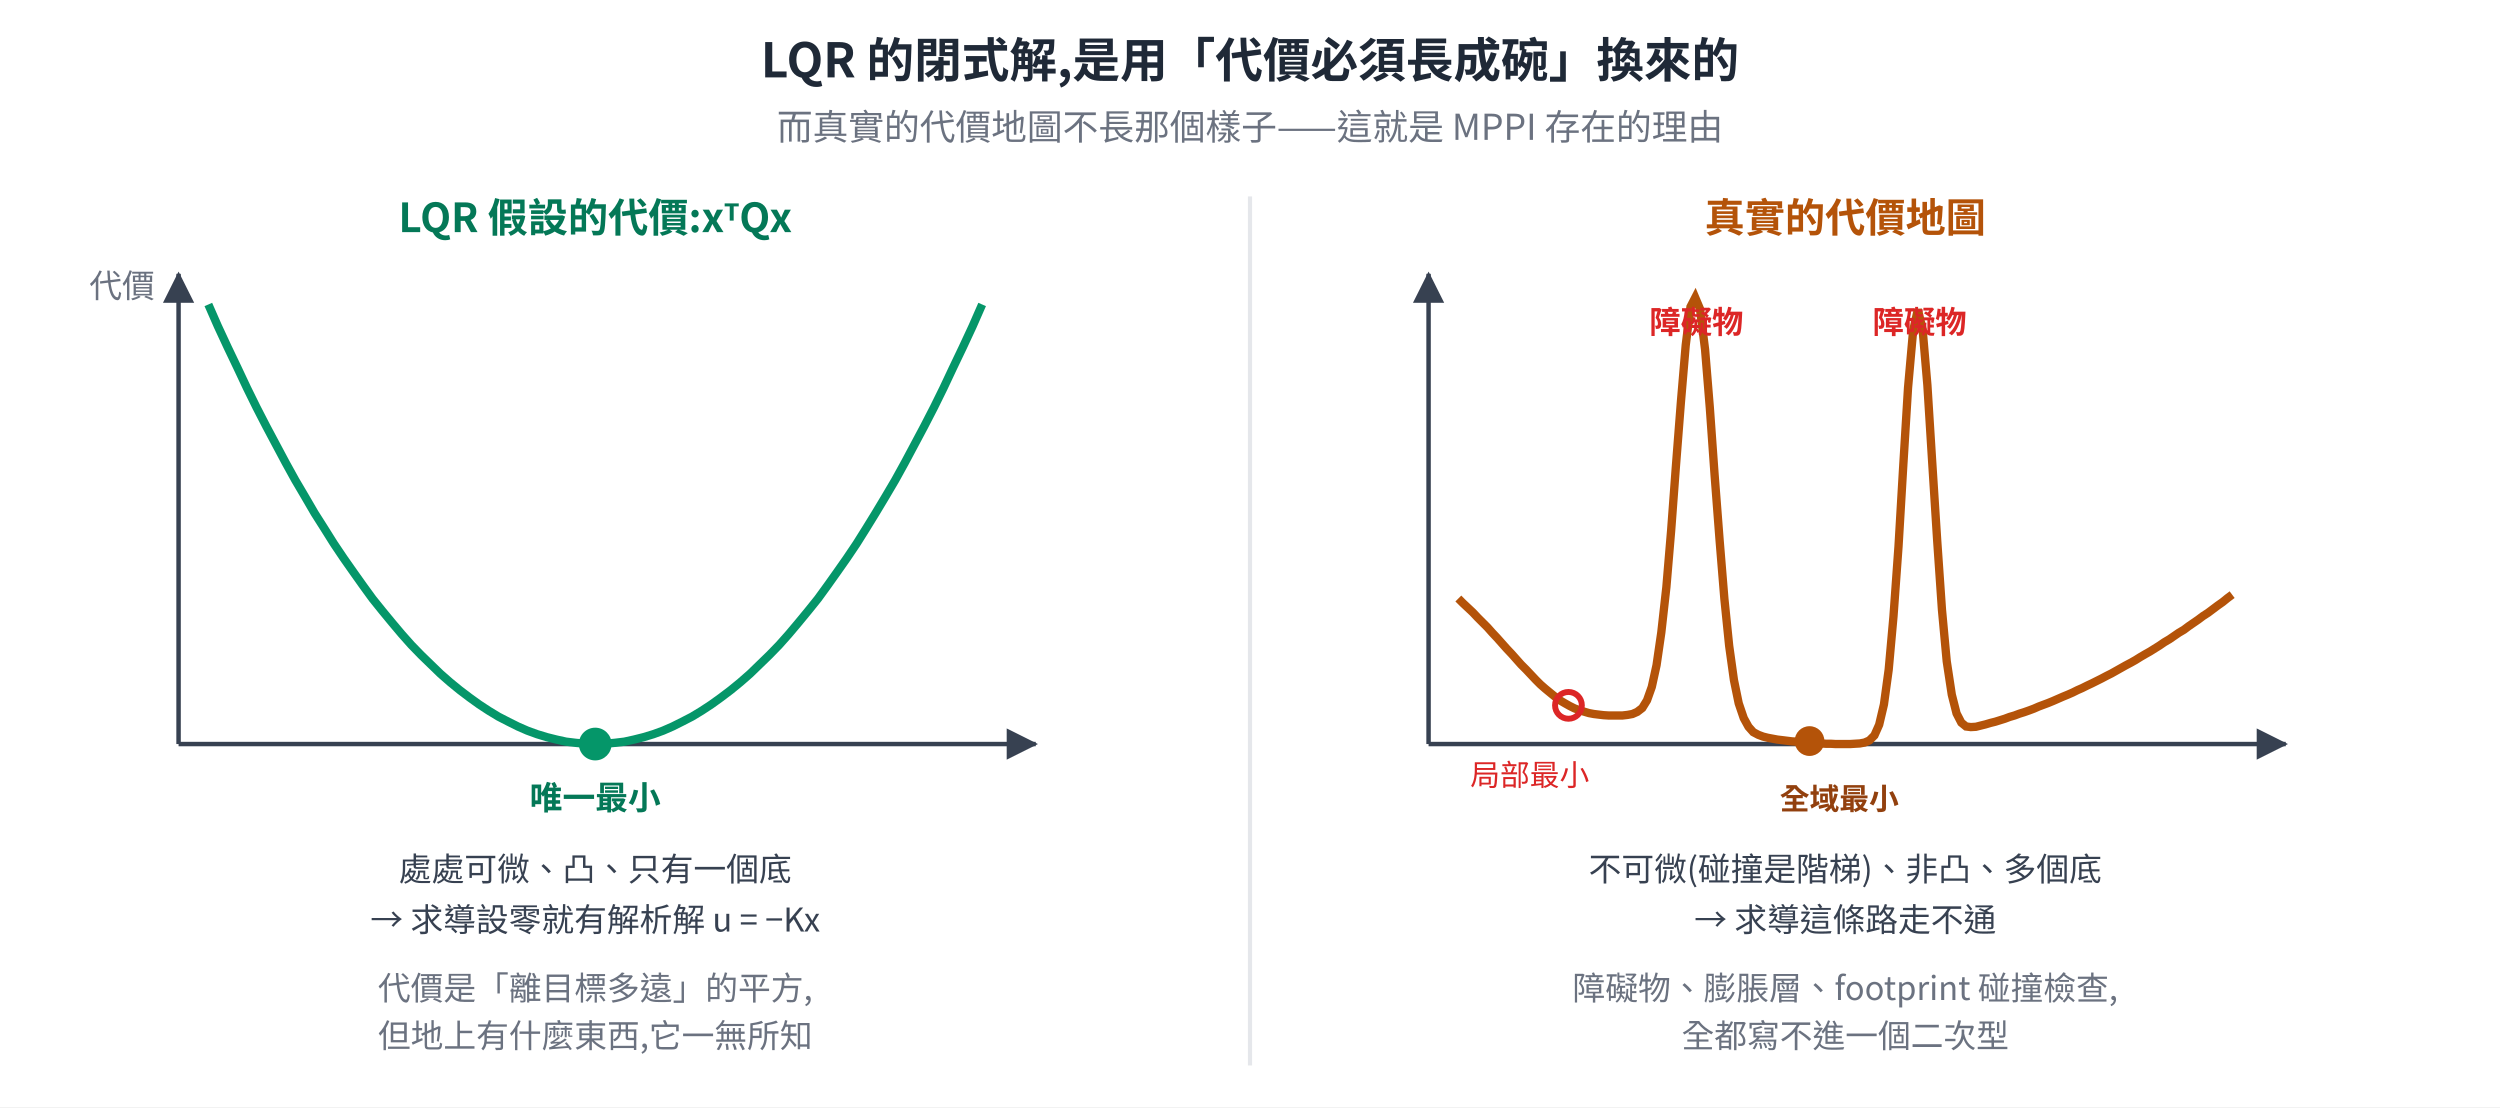
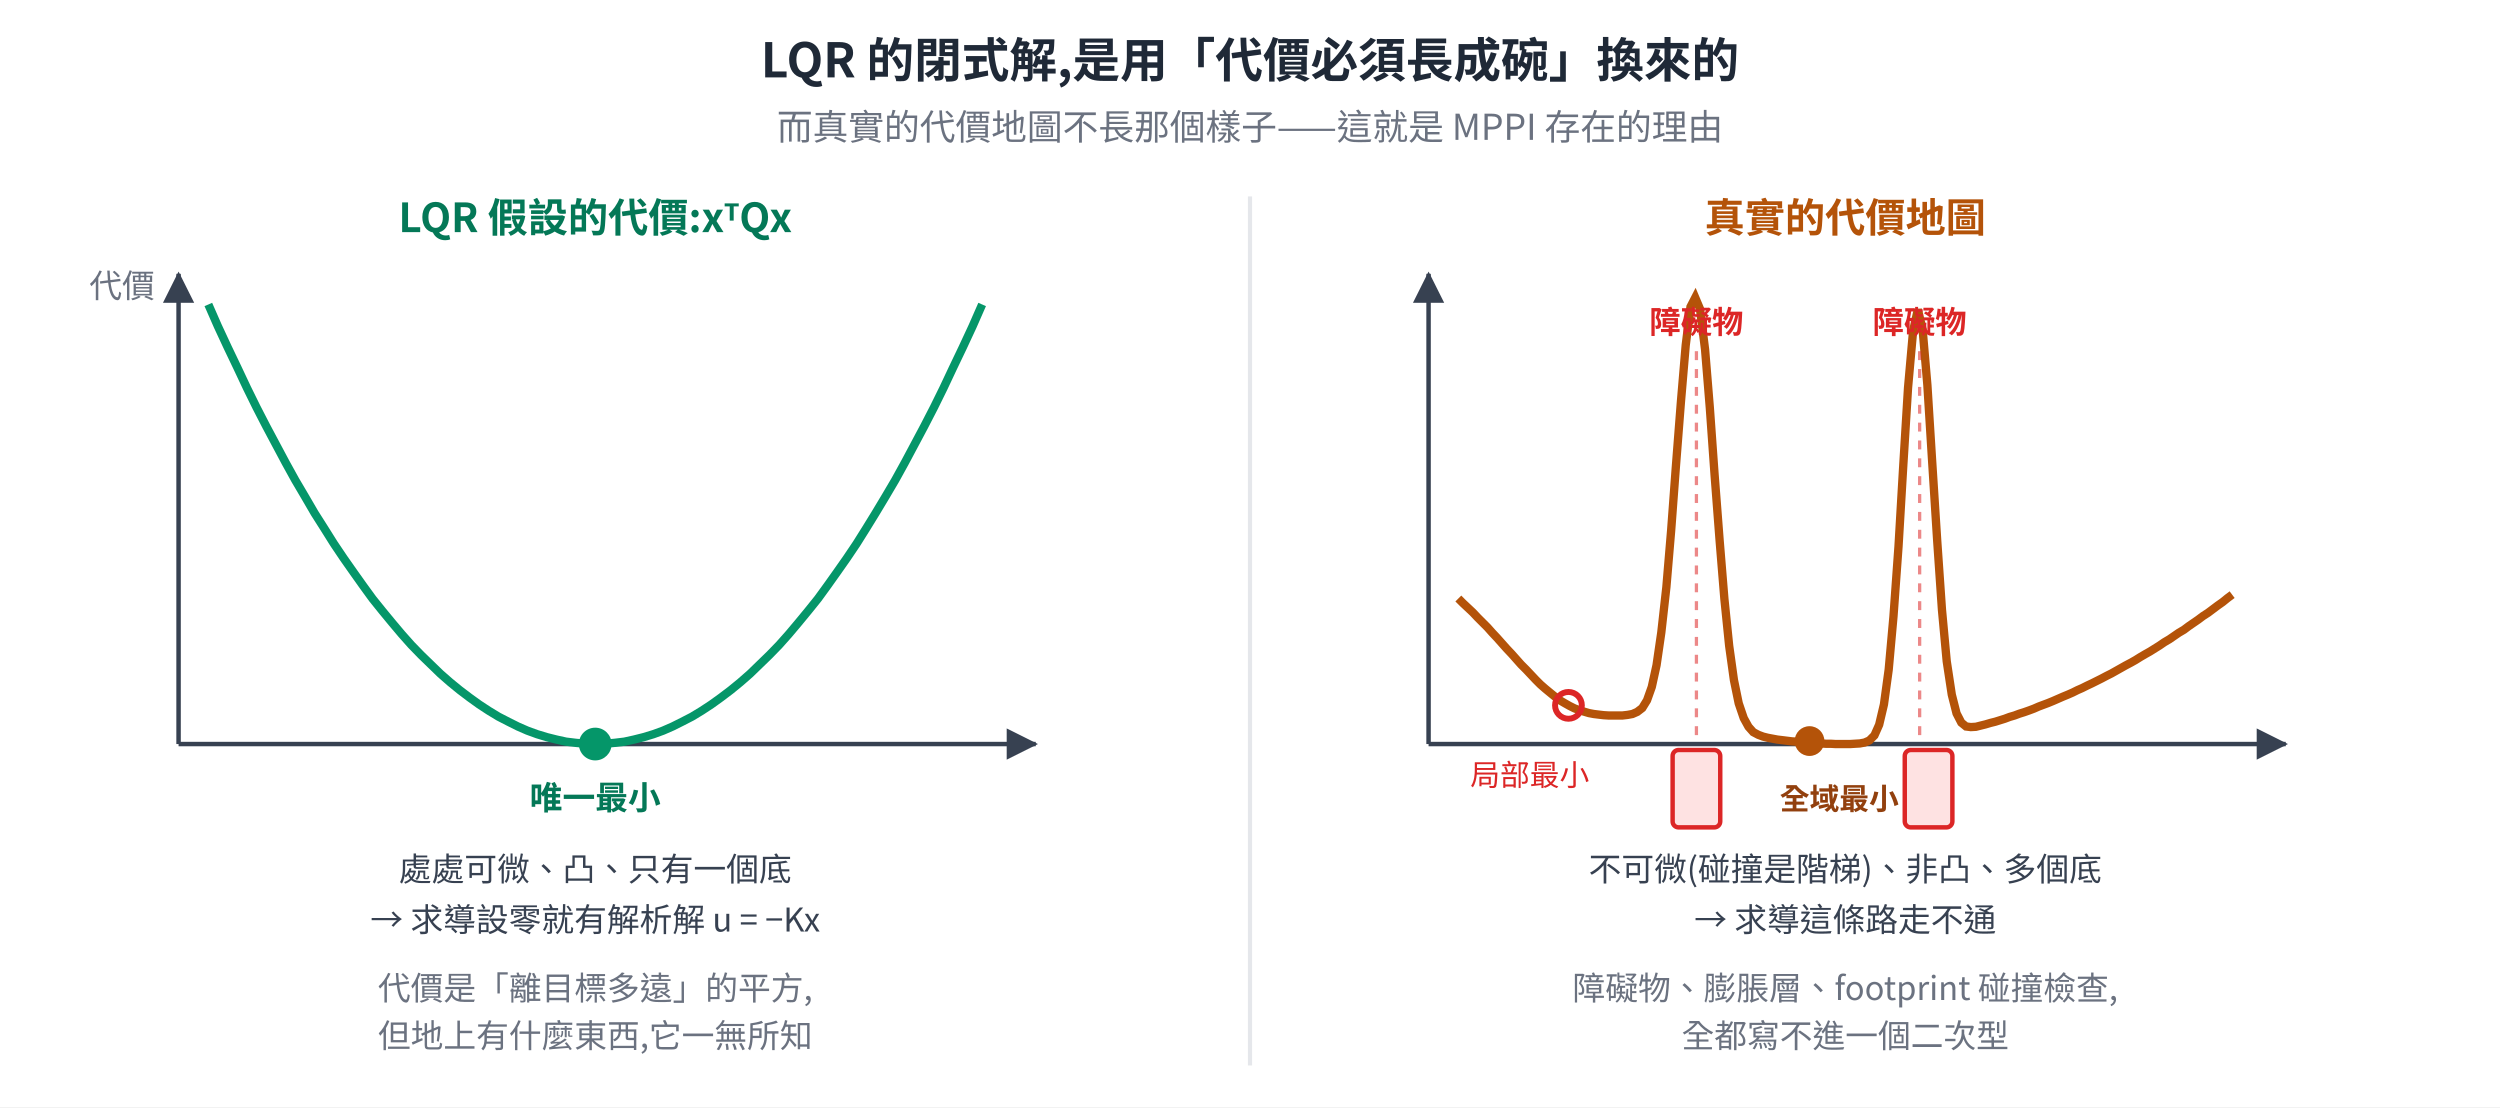
<svg xmlns="http://www.w3.org/2000/svg" viewBox="0 0 840 372" font-family="'Noto Sans CJK TC','PingFang TC','Microsoft JhengHei',sans-serif">
  <defs>
    <marker id="qc-a" markerWidth="10" markerHeight="10" refX="6.5" refY="3.5" orient="auto">
      <path d="M0,0 L7,3.5 L0,7 Z" fill="#374151" />
    </marker>
  </defs>
  <rect width="840" height="372" fill="#ffffff" />
  <text x="420" y="26" text-anchor="middle" font-size="16" font-weight="700" fill="#1F2937">LQR 的閉式解,是用「代價必須長成碗」換來的</text>
  <text x="420" y="47" text-anchor="middle" font-size="12" fill="#6B7280">而真實的代價地圖不長那個樣子——這就是 MPPI 存在的理由</text>
  <text x="200" y="78" text-anchor="middle" font-size="13.5" font-weight="700" fill="#047857">LQR 假設的代價:xᵀQx</text>
  <line x1="60" y1="250" x2="348" y2="250" stroke="#374151" stroke-width="1.5" marker-end="url(#qc-a)" />
  <line x1="60" y1="250" x2="60" y2="92" stroke="#374151" stroke-width="1.5" marker-end="url(#qc-a)" />
  <text x="52" y="100" text-anchor="end" font-size="11" fill="#6B7280">代價</text>
  <path d="M70.0,102.3 L73.2,109.6 L76.5,116.7 L79.8,123.6 L83.0,130.4 L86.2,136.9 L89.5,143.3 L92.8,149.5 L96.0,155.5 L99.2,161.3 L102.5,166.9 L105.7,172.4 L109.0,177.6 L112.2,182.7 L115.5,187.6 L118.8,192.3 L122.0,196.8 L125.2,201.2 L128.5,205.3 L131.8,209.3 L135.0,213.1 L138.2,216.7 L141.5,220.1 L144.8,223.3 L148.0,226.4 L151.2,229.2 L154.5,231.9 L157.8,234.4 L161.0,236.7 L164.2,238.8 L167.5,240.8 L170.8,242.5 L174.0,244.1 L177.2,245.5 L180.5,246.7 L183.8,247.7 L187.0,248.5 L190.2,249.2 L193.5,249.6 L196.8,249.9 L200.0,250.0 L203.2,249.9 L206.5,249.6 L209.8,249.2 L213.0,248.5 L216.2,247.7 L219.5,246.7 L222.8,245.5 L226.0,244.1 L229.2,242.5 L232.5,240.8 L235.8,238.8 L239.0,236.7 L242.2,234.4 L245.5,231.9 L248.8,229.2 L252.0,226.4 L255.2,223.3 L258.5,220.1 L261.8,216.7 L265.0,213.1 L268.2,209.3 L271.5,205.3 L274.8,201.2 L278.0,196.8 L281.2,192.3 L284.5,187.6 L287.8,182.7 L291.0,177.6 L294.2,172.4 L297.5,166.9 L300.8,161.3 L304.0,155.5 L307.2,149.5 L310.5,143.3 L313.8,136.9 L317.0,130.4 L320.2,123.6 L323.5,116.7 L326.8,109.6 L330.0,102.3" fill="none" stroke="#059669" stroke-width="2.8" />
  <circle cx="200" cy="250" r="5.5" fill="#059669" />
  <text x="200" y="272" text-anchor="middle" font-size="11" font-weight="700" fill="#047857">唯一最小</text>
  <text x="200" y="296" text-anchor="middle" font-size="11" fill="#374151">處處可微、凸、只有一個底</text>
  <text x="200" y="313" text-anchor="middle" font-size="11" fill="#374151">→ 求導設零就有解析解 u = −Kx</text>
  <text x="200" y="336" text-anchor="middle" font-size="11" fill="#6B7280">代價是「離目標多遠」的平方,</text>
  <text x="200" y="352" text-anchor="middle" font-size="11" fill="#6B7280">但地上有什麼東西,它一無所知</text>
  <text x="620" y="78" text-anchor="middle" font-size="13.5" font-weight="700" fill="#B45309">真實的代價地圖</text>
  <line x1="480" y1="250" x2="768" y2="250" stroke="#374151" stroke-width="1.5" marker-end="url(#qc-a)" />
  <line x1="480" y1="250" x2="480" y2="92" stroke="#374151" stroke-width="1.5" marker-end="url(#qc-a)" />
  <path d="M490.0,201.1 L491.6,202.7 L493.2,204.2 L494.9,205.8 L496.5,207.5 L498.1,209.1 L499.8,210.8 L501.4,212.6 L503.0,214.3 L504.6,216.1 L506.2,217.9 L507.9,219.7 L509.5,221.5 L511.1,223.3 L512.8,225.0 L514.4,226.7 L516.0,228.4 L517.6,230.0 L519.2,231.4 L520.9,232.8 L522.5,234.1 L524.1,235.3 L525.8,236.3 L527.4,237.2 L529.0,238.0 L530.6,238.6 L532.2,239.1 L533.9,239.6 L535.5,239.9 L537.1,240.1 L538.8,240.3 L540.4,240.4 L542.0,240.4 L543.6,240.4 L545.2,240.4 L546.9,240.2 L548.5,239.9 L550.1,239.2 L551.8,237.9 L553.4,235.3 L555.0,230.8 L556.6,223.5 L558.2,212.5 L559.9,197.3 L561.5,178.3 L563.1,156.7 L564.8,134.9 L566.4,116.0 L568.0,103.1 L569.6,100.0 L571.2,103.8 L572.9,117.4 L574.5,137.0 L576.1,159.5 L577.8,181.7 L579.4,201.3 L581.0,217.0 L582.6,228.5 L584.2,236.3 L585.9,241.3 L587.5,244.2 L589.1,246.0 L590.8,246.9 L592.4,247.5 L594.0,247.9 L595.6,248.2 L597.2,248.5 L598.9,248.7 L600.5,248.9 L602.1,249.1 L603.8,249.2 L605.4,249.4 L607.0,249.5 L608.6,249.6 L610.2,249.7 L611.9,249.8 L613.5,249.9 L615.1,249.9 L616.8,250.0 L618.4,250.0 L620.0,250.0 L621.6,250.0 L623.2,249.9 L624.9,249.8 L626.5,249.5 L628.1,248.8 L629.8,247.1 L631.4,243.5 L633.0,236.7 L634.6,225.0 L636.2,207.2 L637.9,183.6 L639.5,156.4 L641.1,130.3 L642.8,111.2 L644.4,104.0 L646.0,110.7 L647.6,129.4 L649.2,155.0 L650.9,181.7 L652.5,204.9 L654.1,222.2 L655.8,233.4 L657.4,239.7 L659.0,242.8 L660.6,244.1 L662.2,244.3 L663.9,244.2 L665.5,243.8 L667.1,243.4 L668.8,242.9 L670.4,242.5 L672.0,242.0 L673.6,241.5 L675.2,240.9 L676.9,240.4 L678.5,239.8 L680.1,239.3 L681.8,238.7 L683.4,238.1 L685.0,237.4 L686.6,236.8 L688.2,236.2 L689.9,235.5 L691.5,234.8 L693.1,234.1 L694.8,233.4 L696.4,232.7 L698.0,231.9 L699.6,231.2 L701.2,230.4 L702.9,229.6 L704.5,228.8 L706.1,228.0 L707.8,227.1 L709.4,226.3 L711.0,225.4 L712.6,224.5 L714.2,223.6 L715.9,222.7 L717.5,221.8 L719.1,220.8 L720.8,219.8 L722.4,218.9 L724.0,217.9 L725.6,216.9 L727.2,215.8 L728.9,214.8 L730.5,213.7 L732.1,212.6 L733.8,211.6 L735.4,210.4 L737.0,209.3 L738.6,208.2 L740.2,207.0 L741.9,205.9 L743.5,204.7 L745.1,203.5 L746.8,202.3 L748.4,201.0 L750.0,199.8" fill="none" stroke="#B45309" stroke-width="2.8" />
+   <rect x="562" y="252" width="16" height="26" rx="2" fill="#FEE2E2" stroke="#DC2626" stroke-width="1.5" />
+   <rect x="640" y="252" width="16" height="26" rx="2" fill="#FEE2E2" stroke="#DC2626" stroke-width="1.5" />
  <text x="570" y="112" text-anchor="middle" font-size="10.5" font-weight="700" fill="#DC2626">障礙物</text>
  <text x="645" y="112" text-anchor="middle" font-size="10.5" font-weight="700" fill="#DC2626">障礙物</text>
+   <line x1="570" y1="118" x2="570" y2="248" stroke="#DC2626" stroke-width="1.1" stroke-dasharray="3 3" opacity="0.55" />
+   <line x1="645" y1="118" x2="645" y2="248" stroke="#DC2626" stroke-width="1.1" stroke-dasharray="3 3" opacity="0.55" />
  <circle cx="527" cy="237" r="4.5" fill="none" stroke="#DC2626" stroke-width="2" />
  <text x="514" y="264" text-anchor="middle" font-size="10" fill="#DC2626">局部最小</text>
  <circle cx="608" cy="249" r="5" fill="#B45309" />
  <text x="618" y="272" text-anchor="middle" font-size="10" font-weight="700" fill="#92400E">全域最小</text>
  <text x="620" y="296" text-anchor="middle" font-size="11" fill="#374151">不可微(碰撞是階梯)、非凸、多個底</text>
  <text x="620" y="313" text-anchor="middle" font-size="11" fill="#374151">→ 求導這條路走不通</text>
  <text x="620" y="336" text-anchor="middle" font-size="11" fill="#6B7280">障礙物、膨脹層、footprint 碰撞檢查,</text>
  <text x="620" y="352" text-anchor="middle" font-size="11" fill="#6B7280">全都寫不進一個二次型</text>
  <line x1="420" y1="66" x2="420" y2="358" stroke="#E5E7EB" stroke-width="1.4" />
</svg>
